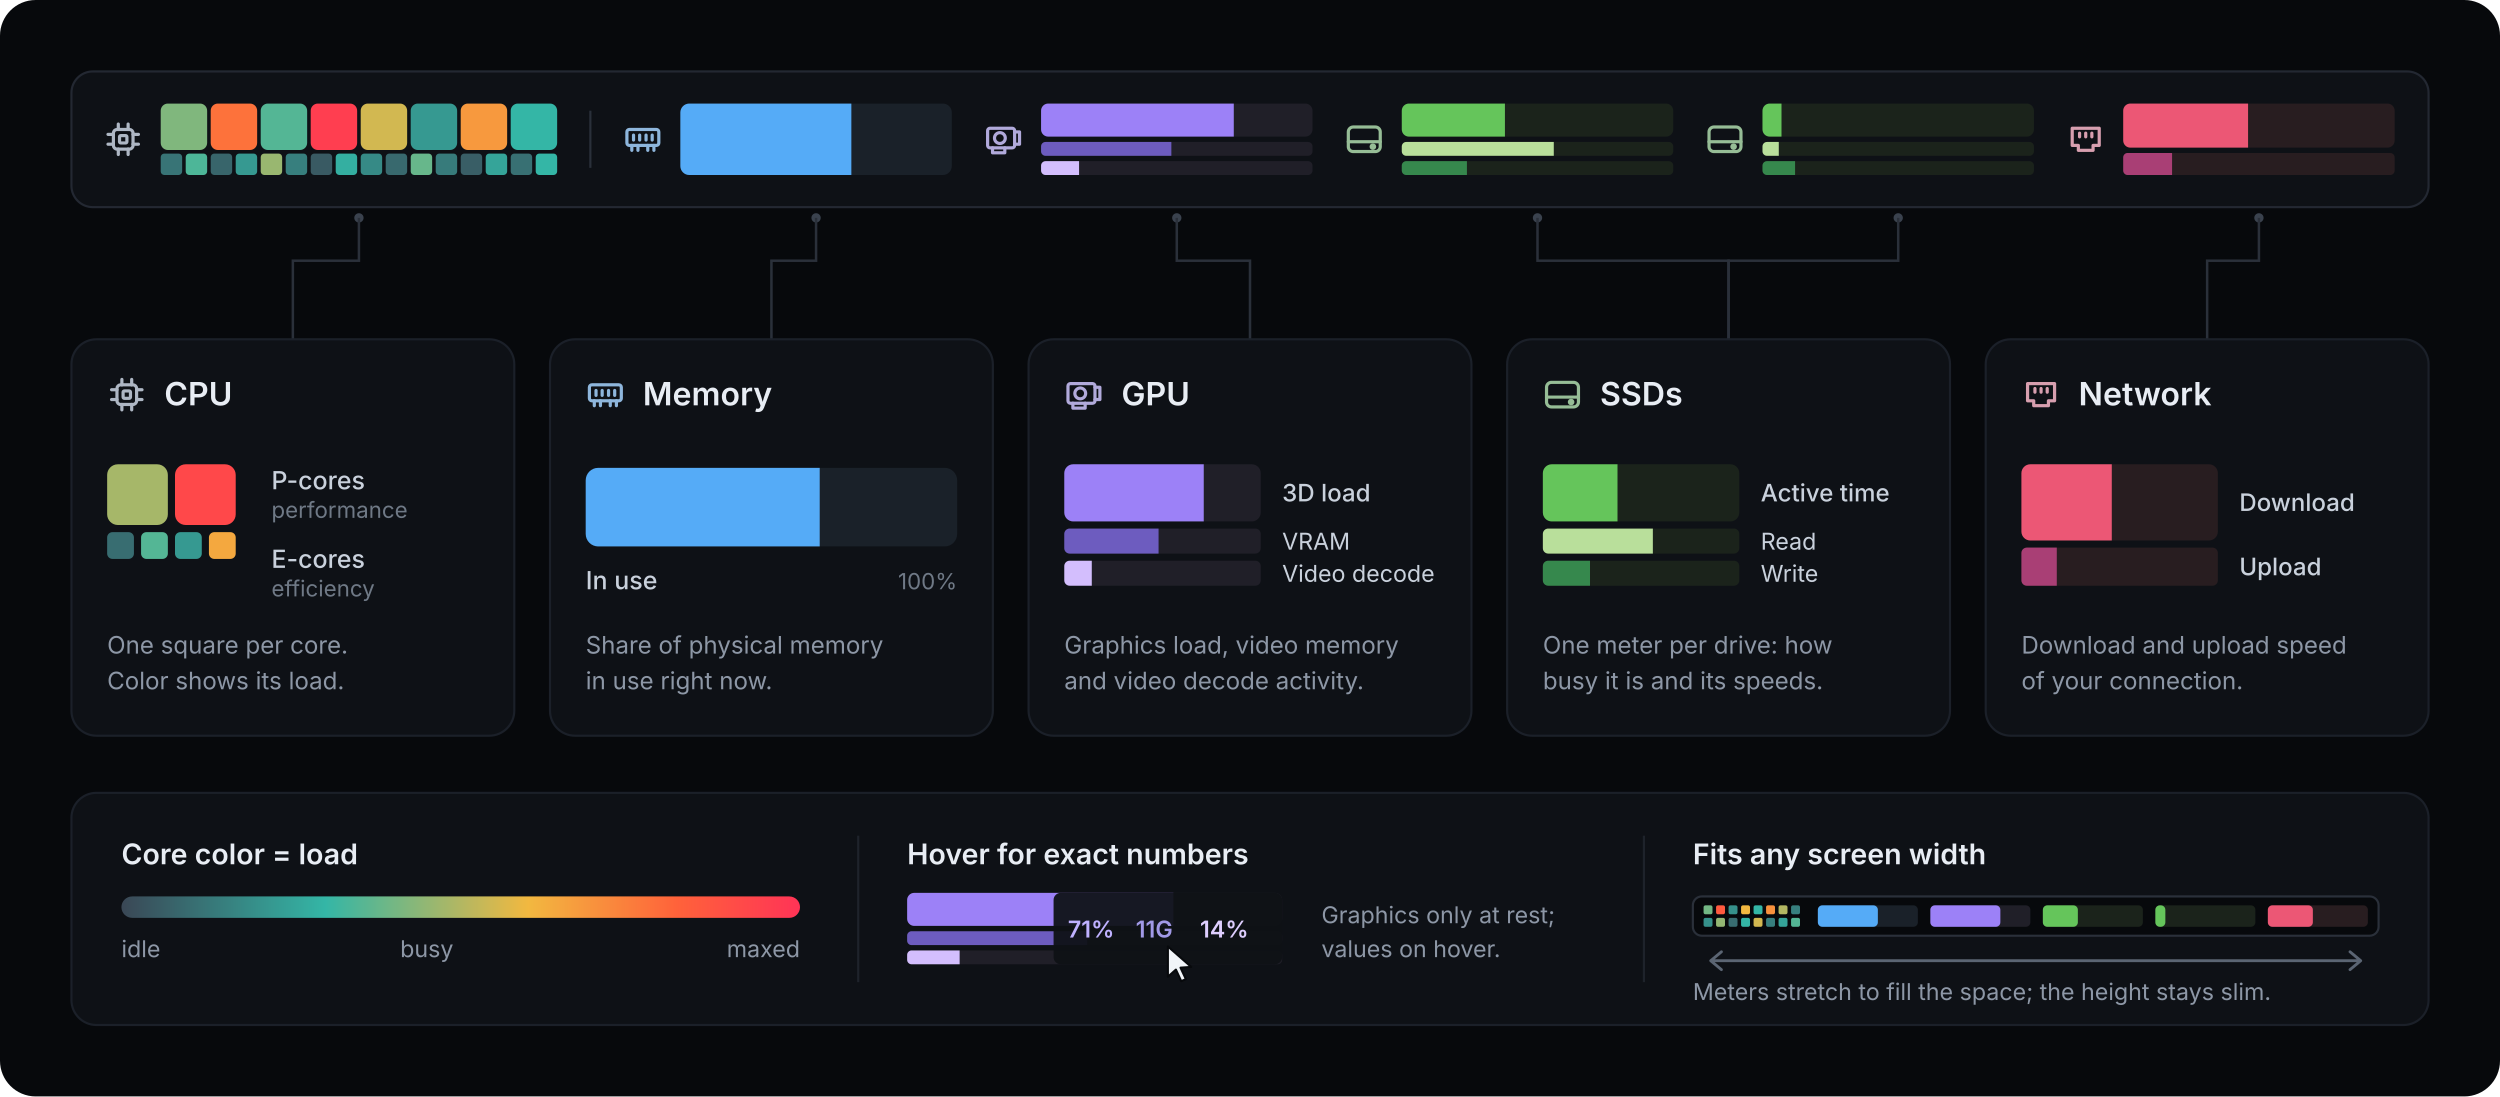
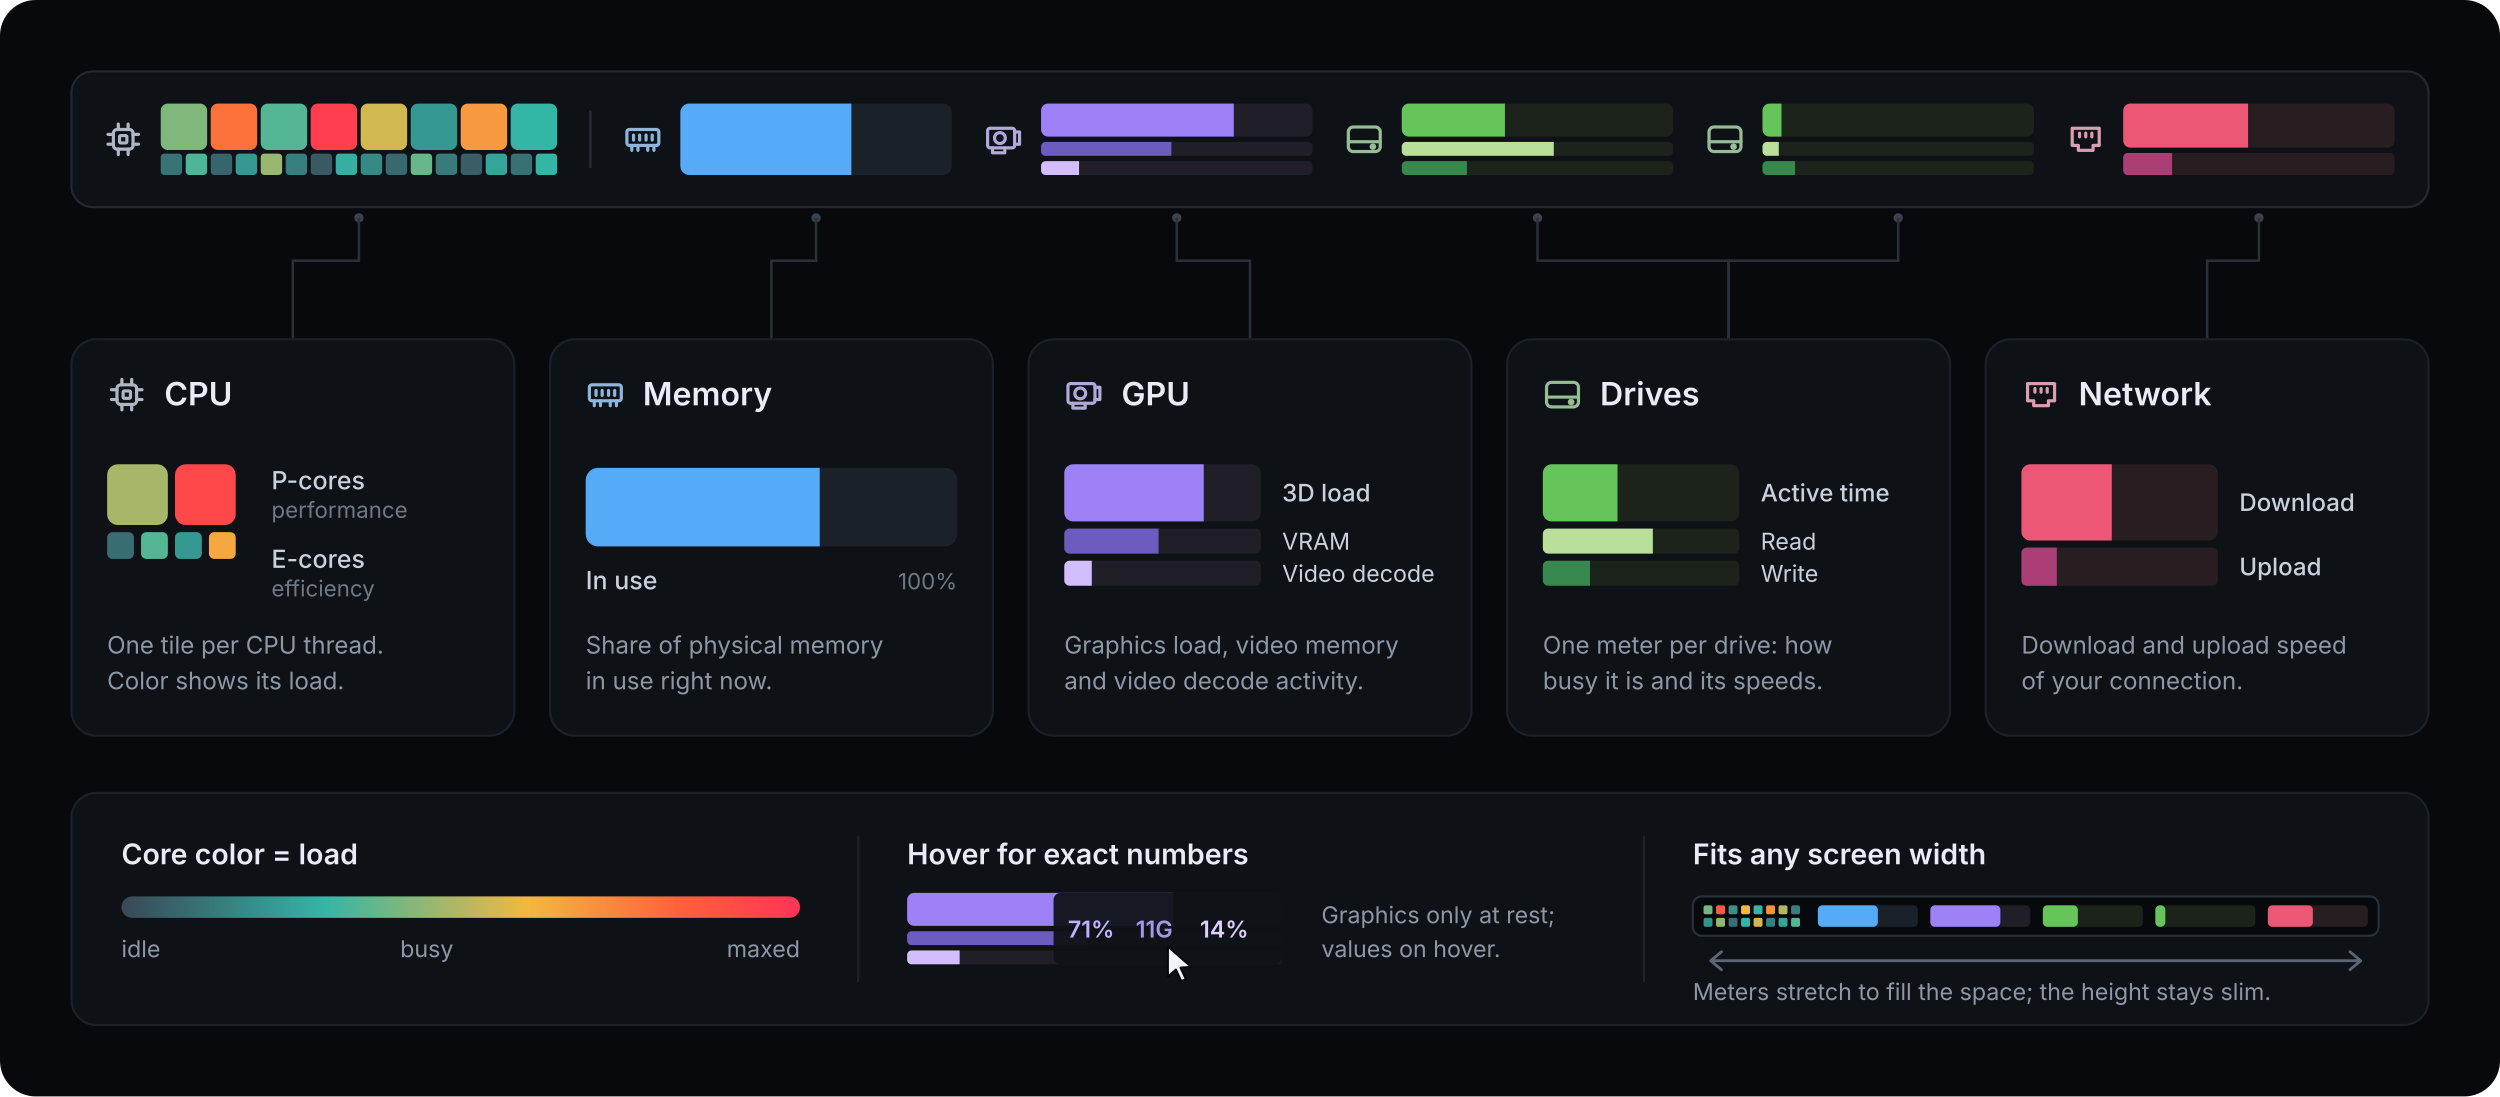
- <svg xmlns="http://www.w3.org/2000/svg" viewBox="0 0 1400 614" width="1400" height="614" font-family="'Segoe UI Variable Text','Segoe UI',Inter,-apple-system,BlinkMacSystemFont,'Helvetica Neue',Arial,sans-serif" role="img" aria-label="PC Load Widget: a slim strip showing CPU cores, RAM, GPU, SSDs and network load">
+ <svg xmlns="http://www.w3.org/2000/svg" viewBox="0 0 1400 614" width="1400" height="614" font-family="'Segoe UI Variable Text','Segoe UI',Inter,-apple-system,BlinkMacSystemFont,'Helvetica Neue',Arial,sans-serif" role="img" aria-label="Loadbar: a slim strip showing CPU threads, RAM, GPU, drives and network load">
  <defs>
    <linearGradient id="heat" x1="0" x2="1" y1="0" y2="0">
      <stop offset="0" stop-color="#3A4856" />
      <stop offset="0.3" stop-color="#34B6A6" />
      <stop offset="0.6" stop-color="#F2B840" />
      <stop offset="0.82" stop-color="#FF623A" />
      <stop offset="1" stop-color="#FF3456" />
    </linearGradient>
  </defs>
  <rect x="0" y="0" width="1400" height="614" rx="20" fill="#07090C" />
  <rect x="40" y="40" width="1320" height="76" rx="12" fill="#0E1116" stroke="#232832" stroke-width="1.2" />
  <g transform="translate(58 67.0) scale(1.375)" fill="none" stroke="#AEB7C4" color="#AEB7C4" stroke-width="1.3" stroke-linecap="round" stroke-linejoin="round">
    <rect x="4" y="4" width="8" height="8" rx="1.5" />
    <rect x="6.5" y="6.5" width="3" height="3" rx="0.5" />
    <path d="M6 1.8v2.2M10 1.8v2.2M6 12v2.2M10 12v2.2M1.8 6h2.2M1.8 10h2.2M12 6h2.2M12 10h2.2" />
  </g>
  <rect x="90" y="58.0" width="26" height="26" rx="4" fill="#80B77D" />
  <rect x="118" y="58.0" width="26" height="26" rx="4" fill="#FD723B" />
  <rect x="146" y="58.0" width="26" height="26" rx="4" fill="#54B695" />
  <rect x="174" y="58.0" width="26" height="26" rx="4" fill="#FF3E50" />
  <rect x="202" y="58.0" width="26" height="26" rx="4" fill="#D2B851" />
  <rect x="230" y="58.0" width="26" height="26" rx="4" fill="#369991" />
  <rect x="258" y="58.0" width="26" height="26" rx="4" fill="#F7993E" />
  <rect x="286" y="58.0" width="26" height="26" rx="4" fill="#34B6A6" />
  <rect x="90.00" y="86.0" width="12.00" height="12" rx="2" fill="#387476" />
  <rect x="104.00" y="86.0" width="12.00" height="12" rx="2" fill="#4DB698" />
  <rect x="118.00" y="86.0" width="12.00" height="12" rx="2" fill="#38656B" />
  <rect x="132.00" y="86.0" width="12.00" height="12" rx="2" fill="#369991" />
  <rect x="146.00" y="86.0" width="12.00" height="12" rx="2" fill="#99B770" />
  <rect x="160.00" y="86.0" width="12.00" height="12" rx="2" fill="#377F7E" />
  <rect x="174.00" y="86.0" width="12.00" height="12" rx="2" fill="#395A63" />
  <rect x="188.00" y="86.0" width="12.00" height="12" rx="2" fill="#34AFA1" />
  <rect x="202.00" y="86.0" width="12.00" height="12" rx="2" fill="#368A86" />
  <rect x="216.00" y="86.0" width="12.00" height="12" rx="2" fill="#38696E" />
  <rect x="230.00" y="86.0" width="12.00" height="12" rx="2" fill="#67B78B" />
  <rect x="244.00" y="86.0" width="12.00" height="12" rx="2" fill="#377B7B" />
  <rect x="258.00" y="86.0" width="12.00" height="12" rx="2" fill="#395E66" />
  <rect x="272.00" y="86.0" width="12.00" height="12" rx="2" fill="#35A499" />
  <rect x="286.00" y="86.0" width="12.00" height="12" rx="2" fill="#387073" />
  <rect x="300.00" y="86.0" width="12.00" height="12" rx="2" fill="#34B6A6" />
  <rect x="330" y="62.0" width="1.2" height="32" fill="#2A303A" />
  <g transform="translate(349 67.0) scale(1.375)" fill="none" stroke="#8EB6DC" color="#8EB6DC" stroke-width="1.3" stroke-linecap="round" stroke-linejoin="round">
    <rect x="1.5" y="4" width="13" height="6.5" rx="1" />
    <path d="M4.2 6.3v2M6.7 6.3v2M9.3 6.3v2M11.8 6.3v2M3.5 10.5v2M6 10.5v2M10 10.5v2M12.5 10.5v2" />
  </g>
  <rect x="381" y="58.00" width="152" height="40.00" rx="5" fill="#1A2129" />
  <clipPath id="cram3810">
    <rect x="381" y="58.00" width="152" height="40.00" rx="5" />
  </clipPath>
  <rect x="381" y="58.00" width="95.76" height="40.00" fill="#55ABF7" clip-path="url(#cram3810)" />
  <g transform="translate(551 67.0) scale(1.375)" fill="none" stroke="#B1AADB" color="#B1AADB" stroke-width="1.3" stroke-linecap="round" stroke-linejoin="round">
    <rect x="1.5" y="3.5" width="11" height="8" rx="1" />
    <circle cx="6.5" cy="7.5" r="2.2" />
    <path d="M12.5 5h2v5h-2M3.5 11.5v2h5v-2" />
  </g>
  <rect x="583" y="58.00" width="152" height="18.50" rx="4" fill="#201F28" />
  <clipPath id="cgpu5830">
    <rect x="583" y="58.00" width="152" height="18.50" rx="4" />
  </clipPath>
  <rect x="583" y="58.00" width="107.92" height="18.50" fill="#9C81F7" clip-path="url(#cgpu5830)" />
  <rect x="583" y="79.50" width="152" height="7.75" rx="2.5" fill="#201F28" />
  <clipPath id="cgpu5831">
    <rect x="583" y="79.50" width="152" height="7.75" rx="2.5" />
  </clipPath>
  <rect x="583" y="79.50" width="72.96" height="7.75" fill="#6D5CBF" clip-path="url(#cgpu5831)" />
  <rect x="583" y="90.25" width="152" height="7.75" rx="2.5" fill="#201F28" />
  <clipPath id="cgpu5832">
    <rect x="583" y="90.25" width="152" height="7.75" rx="2.5" />
  </clipPath>
  <rect x="583" y="90.25" width="21.28" height="7.75" fill="#D3BEFD" clip-path="url(#cgpu5832)" />
  <g transform="translate(753 67.0) scale(1.375)" fill="none" stroke="#96BD96" color="#96BD96" stroke-width="1.3" stroke-linecap="round" stroke-linejoin="round">
    <rect x="1.5" y="3" width="13" height="10" rx="2" />
    <path d="M1.5 9h13" />
    <circle cx="11.5" cy="11" r="0.7" fill="currentColor" />
  </g>
  <rect x="785" y="58.00" width="152" height="18.50" rx="4" fill="#1B231B" />
  <clipPath id="cdisk7850">
    <rect x="785" y="58.00" width="152" height="18.50" rx="4" />
  </clipPath>
  <rect x="785" y="58.00" width="57.76" height="18.50" fill="#65C55B" clip-path="url(#cdisk7850)" />
  <rect x="785" y="79.50" width="152" height="7.75" rx="2.5" fill="#1B231B" />
  <clipPath id="cdisk7851">
    <rect x="785" y="79.50" width="152" height="7.75" rx="2.5" />
  </clipPath>
  <rect x="785" y="79.50" width="85.12" height="7.75" fill="#B9DF9B" clip-path="url(#cdisk7851)" />
  <rect x="785" y="90.25" width="152" height="7.75" rx="2.5" fill="#1B231B" />
  <clipPath id="cdisk7852">
    <rect x="785" y="90.25" width="152" height="7.75" rx="2.5" />
  </clipPath>
  <rect x="785" y="90.25" width="36.48" height="7.75" fill="#36884D" clip-path="url(#cdisk7852)" />
  <g transform="translate(955 67.0) scale(1.375)" fill="none" stroke="#96BD96" color="#96BD96" stroke-width="1.3" stroke-linecap="round" stroke-linejoin="round">
    <rect x="1.5" y="3" width="13" height="10" rx="2" />
    <path d="M1.5 9h13" />
    <circle cx="11.5" cy="11" r="0.7" fill="currentColor" />
  </g>
  <rect x="987" y="58.00" width="152" height="18.50" rx="4" fill="#1B231B" />
  <clipPath id="cdisk9870">
    <rect x="987" y="58.00" width="152" height="18.50" rx="4" />
  </clipPath>
  <rect x="987" y="58.00" width="10.64" height="18.50" fill="#65C55B" clip-path="url(#cdisk9870)" />
  <rect x="987" y="79.50" width="152" height="7.75" rx="2.5" fill="#1B231B" />
  <clipPath id="cdisk9871">
    <rect x="987" y="79.50" width="152" height="7.75" rx="2.5" />
  </clipPath>
  <rect x="987" y="79.50" width="9.12" height="7.75" fill="#B9DF9B" clip-path="url(#cdisk9871)" />
  <rect x="987" y="90.25" width="152" height="7.75" rx="2.5" fill="#1B231B" />
  <clipPath id="cdisk9872">
    <rect x="987" y="90.25" width="152" height="7.75" rx="2.5" />
  </clipPath>
  <rect x="987" y="90.25" width="18.24" height="7.75" fill="#36884D" clip-path="url(#cdisk9872)" />
  <g transform="translate(1157 67.0) scale(1.375)" fill="none" stroke="#D79FAF" color="#D79FAF" stroke-width="1.3" stroke-linecap="round" stroke-linejoin="round">
    <path d="M2.5 3.5h11v7H11v2H5v-2H2.5z" />
    <path d="M5.5 5.5V7M8 5.5V7M10.5 5.5V7" />
  </g>
  <rect x="1189" y="58.00" width="152" height="24.67" rx="4" fill="#281D20" />
  <clipPath id="cnet11890">
    <rect x="1189" y="58.00" width="152" height="24.67" rx="4" />
  </clipPath>
  <rect x="1189" y="58.00" width="69.92" height="24.67" fill="#EC5775" clip-path="url(#cnet11890)" />
  <rect x="1189" y="85.67" width="152" height="12.33" rx="2.5" fill="#281D20" />
  <clipPath id="cnet11891">
    <rect x="1189" y="85.67" width="152" height="12.33" rx="2.5" />
  </clipPath>
  <rect x="1189" y="85.67" width="27.36" height="12.33" fill="#A93F75" clip-path="url(#cnet11891)" />
  <circle cx="201.0" cy="122" r="2.6" fill="#3A424E" />
  <path d="M201.0 122 V146 H164.0 V190" fill="none" stroke="#2A303A" stroke-width="1.4" />
  <circle cx="457.0" cy="122" r="2.6" fill="#3A424E" />
  <path d="M457.0 122 V146 H432.0 V190" fill="none" stroke="#2A303A" stroke-width="1.4" />
  <circle cx="659.0" cy="122" r="2.6" fill="#3A424E" />
  <path d="M659.0 122 V146 H700.0 V190" fill="none" stroke="#2A303A" stroke-width="1.4" />
  <circle cx="861.0" cy="122" r="2.6" fill="#3A424E" />
  <path d="M861.0 122 V146 H968.0 V190" fill="none" stroke="#2A303A" stroke-width="1.4" />
  <circle cx="1063.0" cy="122" r="2.6" fill="#3A424E" />
  <path d="M1063.0 122 V146 H968.0 V190" fill="none" stroke="#2A303A" stroke-width="1.4" />
  <circle cx="1265.0" cy="122" r="2.6" fill="#3A424E" />
  <path d="M1265.0 122 V146 H1236.0 V190" fill="none" stroke="#2A303A" stroke-width="1.4" />
  <rect x="40" y="190" width="248" height="222" rx="14" fill="#0E1116" stroke="#1B2029" stroke-width="1.2" />
  <g transform="translate(60 210) scale(1.375)" fill="none" stroke="#AEB7C4" color="#AEB7C4" stroke-width="1.3" stroke-linecap="round" stroke-linejoin="round">
    <rect x="4" y="4" width="8" height="8" rx="1.5" />
    <rect x="6.5" y="6.5" width="3" height="3" rx="0.5" />
    <path d="M6 1.8v2.2M10 1.8v2.2M6 12v2.2M10 12v2.2M1.8 6h2.2M1.8 10h2.2M12 6h2.2M12 10h2.2" />
  </g>
  <text x="92" y="227" font-size="18" font-weight="600" fill="#E8EDF4" text-anchor="start">CPU</text>
-   <text x="60" y="366" font-size="13.5" font-weight="400" fill="#8D97A6" text-anchor="start">One square per core.</text>
+   <text x="60" y="366" font-size="13.5" font-weight="400" fill="#8D97A6" text-anchor="start">One tile per CPU thread.</text>
  <text x="60" y="386" font-size="13.5" font-weight="400" fill="#8D97A6" text-anchor="start">Color shows its load.</text>
  <rect x="308" y="190" width="248" height="222" rx="14" fill="#0E1116" stroke="#1B2029" stroke-width="1.2" />
  <g transform="translate(328 210) scale(1.375)" fill="none" stroke="#8EB6DC" color="#8EB6DC" stroke-width="1.3" stroke-linecap="round" stroke-linejoin="round">
    <rect x="1.5" y="4" width="13" height="6.5" rx="1" />
    <path d="M4.2 6.3v2M6.7 6.3v2M9.3 6.3v2M11.8 6.3v2M3.5 10.5v2M6 10.5v2M10 10.5v2M12.5 10.5v2" />
  </g>
  <text x="360" y="227" font-size="18" font-weight="600" fill="#E8EDF4" text-anchor="start">Memory</text>
  <text x="328" y="366" font-size="13.5" font-weight="400" fill="#8D97A6" text-anchor="start">Share of physical memory</text>
  <text x="328" y="386" font-size="13.5" font-weight="400" fill="#8D97A6" text-anchor="start">in use right now.</text>
  <rect x="576" y="190" width="248" height="222" rx="14" fill="#0E1116" stroke="#1B2029" stroke-width="1.2" />
  <g transform="translate(596 210) scale(1.375)" fill="none" stroke="#B1AADB" color="#B1AADB" stroke-width="1.3" stroke-linecap="round" stroke-linejoin="round">
    <rect x="1.5" y="3.5" width="11" height="8" rx="1" />
    <circle cx="6.5" cy="7.5" r="2.2" />
    <path d="M12.5 5h2v5h-2M3.5 11.5v2h5v-2" />
  </g>
  <text x="628" y="227" font-size="18" font-weight="600" fill="#E8EDF4" text-anchor="start">GPU</text>
  <text x="596" y="366" font-size="13.5" font-weight="400" fill="#8D97A6" text-anchor="start">Graphics load, video memory</text>
  <text x="596" y="386" font-size="13.5" font-weight="400" fill="#8D97A6" text-anchor="start">and video decode activity.</text>
  <rect x="844" y="190" width="248" height="222" rx="14" fill="#0E1116" stroke="#1B2029" stroke-width="1.2" />
  <g transform="translate(864 210) scale(1.375)" fill="none" stroke="#96BD96" color="#96BD96" stroke-width="1.3" stroke-linecap="round" stroke-linejoin="round">
    <rect x="1.5" y="3" width="13" height="10" rx="2" />
    <path d="M1.5 9h13" />
    <circle cx="11.5" cy="11" r="0.7" fill="currentColor" />
  </g>
-   <text x="896" y="227" font-size="18" font-weight="600" fill="#E8EDF4" text-anchor="start">SSDs</text>
+   <text x="896" y="227" font-size="18" font-weight="600" fill="#E8EDF4" text-anchor="start">Drives</text>
  <text x="864" y="366" font-size="13.5" font-weight="400" fill="#8D97A6" text-anchor="start">One meter per drive: how</text>
  <text x="864" y="386" font-size="13.5" font-weight="400" fill="#8D97A6" text-anchor="start">busy it is and its speeds.</text>
  <rect x="1112" y="190" width="248" height="222" rx="14" fill="#0E1116" stroke="#1B2029" stroke-width="1.2" />
  <g transform="translate(1132 210) scale(1.375)" fill="none" stroke="#D79FAF" color="#D79FAF" stroke-width="1.3" stroke-linecap="round" stroke-linejoin="round">
    <path d="M2.5 3.5h11v7H11v2H5v-2H2.5z" />
    <path d="M5.5 5.5V7M8 5.5V7M10.5 5.5V7" />
  </g>
  <text x="1164" y="227" font-size="18" font-weight="600" fill="#E8EDF4" text-anchor="start">Network</text>
  <text x="1132" y="366" font-size="13.5" font-weight="400" fill="#8D97A6" text-anchor="start">Download and upload speed</text>
  <text x="1132" y="386" font-size="13.5" font-weight="400" fill="#8D97A6" text-anchor="start">of your connection.</text>
  <rect x="60" y="260" width="34" height="34" rx="6" fill="#A6B769" />
  <rect x="98" y="260" width="34" height="34" rx="6" fill="#FF484A" />
  <rect x="60.0" y="298" width="15.0" height="15.0" rx="3" fill="#386D71" />
  <rect x="79.0" y="298" width="15.0" height="15.0" rx="3" fill="#54B695" />
  <rect x="98.0" y="298" width="15.0" height="15.0" rx="3" fill="#369991" />
  <rect x="117.0" y="298" width="15.0" height="15.0" rx="3" fill="#F4A83F" />
  <text x="152" y="274" font-size="14" font-weight="500" fill="#C9D1DC" text-anchor="start">P-cores</text>
  <text x="152" y="290" font-size="12.5" font-weight="400" fill="#6F7986" text-anchor="start">performance</text>
  <text x="152" y="318" font-size="14" font-weight="500" fill="#C9D1DC" text-anchor="start">E-cores</text>
  <text x="152" y="334" font-size="12.5" font-weight="400" fill="#6F7986" text-anchor="start">efficiency</text>
  <rect x="328" y="262.00" width="208" height="44.00" rx="7" fill="#1A2129" />
  <clipPath id="cram3280">
    <rect x="328" y="262.00" width="208" height="44.00" rx="7" />
  </clipPath>
  <rect x="328" y="262.00" width="131.04" height="44.00" fill="#55ABF7" clip-path="url(#cram3280)" />
  <text x="328" y="330" font-size="14" font-weight="500" fill="#C9D1DC" text-anchor="start">In use</text>
  <text x="536" y="330" font-size="12.5" font-weight="400" fill="#6F7986" text-anchor="end">100%</text>
  <rect x="596" y="260.00" width="110" height="32.00" rx="5" fill="#201F28" />
  <clipPath id="cgpu5960">
    <rect x="596" y="260.00" width="110" height="32.00" rx="5" />
  </clipPath>
  <rect x="596" y="260.00" width="78.10" height="32.00" fill="#9C81F7" clip-path="url(#cgpu5960)" />
  <rect x="596" y="296.00" width="110" height="14.00" rx="3" fill="#201F28" />
  <clipPath id="cgpu5961">
    <rect x="596" y="296.00" width="110" height="14.00" rx="3" />
  </clipPath>
  <rect x="596" y="296.00" width="52.80" height="14.00" fill="#6D5CBF" clip-path="url(#cgpu5961)" />
  <rect x="596" y="314.00" width="110" height="14.00" rx="3" fill="#201F28" />
  <clipPath id="cgpu5962">
    <rect x="596" y="314.00" width="110" height="14.00" rx="3" />
  </clipPath>
  <rect x="596" y="314.00" width="15.40" height="14.00" fill="#D3BEFD" clip-path="url(#cgpu5962)" />
  <text x="718" y="280.8" font-size="13.5" font-weight="500" fill="#C9D1DC" text-anchor="start">3D load</text>
  <text x="718" y="307.8" font-size="13" font-weight="400" fill="#C9D1DC" text-anchor="start">VRAM</text>
  <text x="718" y="325.8" font-size="13" font-weight="400" fill="#C9D1DC" text-anchor="start">Video decode</text>
  <rect x="864" y="260.00" width="110" height="32.00" rx="5" fill="#1B231B" />
  <clipPath id="cdisk8640">
    <rect x="864" y="260.00" width="110" height="32.00" rx="5" />
  </clipPath>
  <rect x="864" y="260.00" width="41.80" height="32.00" fill="#65C55B" clip-path="url(#cdisk8640)" />
  <rect x="864" y="296.00" width="110" height="14.00" rx="3" fill="#1B231B" />
  <clipPath id="cdisk8641">
    <rect x="864" y="296.00" width="110" height="14.00" rx="3" />
  </clipPath>
  <rect x="864" y="296.00" width="61.60" height="14.00" fill="#B9DF9B" clip-path="url(#cdisk8641)" />
  <rect x="864" y="314.00" width="110" height="14.00" rx="3" fill="#1B231B" />
  <clipPath id="cdisk8642">
    <rect x="864" y="314.00" width="110" height="14.00" rx="3" />
  </clipPath>
  <rect x="864" y="314.00" width="26.40" height="14.00" fill="#36884D" clip-path="url(#cdisk8642)" />
  <text x="986" y="280.8" font-size="13.5" font-weight="500" fill="#C9D1DC" text-anchor="start">Active time</text>
  <text x="986" y="307.8" font-size="13" font-weight="400" fill="#C9D1DC" text-anchor="start">Read</text>
  <text x="986" y="325.8" font-size="13" font-weight="400" fill="#C9D1DC" text-anchor="start">Write</text>
  <rect x="1132" y="260.00" width="110" height="42.67" rx="5" fill="#281D20" />
  <clipPath id="cnet11320">
    <rect x="1132" y="260.00" width="110" height="42.67" rx="5" />
  </clipPath>
  <rect x="1132" y="260.00" width="50.60" height="42.67" fill="#EC5775" clip-path="url(#cnet11320)" />
  <rect x="1132" y="306.67" width="110" height="21.33" rx="3" fill="#281D20" />
  <clipPath id="cnet11321">
    <rect x="1132" y="306.67" width="110" height="21.33" rx="3" />
  </clipPath>
  <rect x="1132" y="306.67" width="19.80" height="21.33" fill="#A93F75" clip-path="url(#cnet11321)" />
  <text x="1254" y="286.133" font-size="13.5" font-weight="500" fill="#C9D1DC" text-anchor="start">Download</text>
  <text x="1254" y="322.133" font-size="13.5" font-weight="500" fill="#C9D1DC" text-anchor="start">Upload</text>
  <rect x="40" y="444" width="1320" height="130" rx="14" fill="#0E1116" stroke="#1B2029" stroke-width="1.2" />
  <rect x="480" y="468" width="1.2" height="82" fill="#1E232B" />
  <rect x="920" y="468" width="1.2" height="82" fill="#1E232B" />
  <text x="68" y="484" font-size="16" font-weight="600" fill="#E8EDF4" text-anchor="start">Core color = load</text>
  <rect x="68" y="502" width="380" height="12" rx="6" fill="url(#heat)" />
  <text x="68" y="536" font-size="13" font-weight="400" fill="#8D97A6" text-anchor="start">idle</text>
  <text x="239.0" y="536" font-size="13" font-weight="400" fill="#8D97A6" text-anchor="middle">busy</text>
  <text x="448" y="536" font-size="13" font-weight="400" fill="#8D97A6" text-anchor="end">maxed</text>
  <text x="508" y="484" font-size="16" font-weight="600" fill="#E8EDF4" text-anchor="start">Hover for exact numbers</text>
  <rect x="508" y="500.00" width="210" height="18.50" rx="4" fill="#201F28" />
  <clipPath id="cgpu5080">
    <rect x="508" y="500.00" width="210" height="18.50" rx="4" />
  </clipPath>
  <rect x="508" y="500.00" width="149.10" height="18.50" fill="#9C81F7" clip-path="url(#cgpu5080)" />
  <rect x="508" y="521.50" width="210" height="7.75" rx="2.5" fill="#201F28" />
  <clipPath id="cgpu5081">
    <rect x="508" y="521.50" width="210" height="7.75" rx="2.5" />
  </clipPath>
  <rect x="508" y="521.50" width="100.80" height="7.75" fill="#6D5CBF" clip-path="url(#cgpu5081)" />
  <rect x="508" y="532.25" width="210" height="7.75" rx="2.5" fill="#201F28" />
  <clipPath id="cgpu5082">
    <rect x="508" y="532.25" width="210" height="7.75" rx="2.5" />
  </clipPath>
  <rect x="508" y="532.25" width="29.40" height="7.75" fill="#D3BEFD" clip-path="url(#cgpu5082)" />
  <rect x="590" y="500" width="128" height="40" rx="4" fill="#0E1116" fill-opacity="0.94" />
  <text x="598" y="525" font-size="13" font-weight="600" fill="#BFB1FF" text-anchor="start">71%</text>
  <text x="636" y="525" font-size="13" font-weight="600" fill="#A199E6" text-anchor="start">11G</text>
  <text x="672" y="525" font-size="13" font-weight="600" fill="#DECEFE" text-anchor="start">14%</text>
  <path d="M654 530 l0 17 l4.5 -4 l3 6.5 l2.6 -1.2 l-3 -6.4 l6 -0.4 z" fill="#F1F4F8" stroke="#07090C" stroke-width="1.2" stroke-linejoin="round" />
  <text x="740" y="517" font-size="13" font-weight="400" fill="#8D97A6" text-anchor="start">Graphics only at rest;</text>
  <text x="740" y="536" font-size="13" font-weight="400" fill="#8D97A6" text-anchor="start">values on hover.</text>
  <text x="948" y="484" font-size="16" font-weight="600" fill="#E8EDF4" text-anchor="start">Fits any screen width</text>
  <rect x="948" y="502" width="384" height="22" rx="5" fill="#07090C" stroke="#2A303A" stroke-width="1.2" />
  <rect x="954" y="507" width="5" height="5" rx="1" fill="#73B784" />
  <rect x="961" y="507" width="5" height="5" rx="1" fill="#FF5A3F" />
  <rect x="968" y="507" width="5" height="5" rx="1" fill="#36918B" />
  <rect x="975" y="507" width="5" height="5" rx="1" fill="#F2B840" />
  <rect x="982" y="507" width="5" height="5" rx="1" fill="#34B6A6" />
  <rect x="989" y="507" width="5" height="5" rx="1" fill="#F8913D" />
  <rect x="996" y="507" width="5" height="5" rx="1" fill="#B3B762" />
  <rect x="1003" y="507" width="5" height="5" rx="1" fill="#377F7E" />
  <rect x="954" y="514" width="5" height="5" rx="1" fill="#36918B" />
  <rect x="961" y="514" width="5" height="5" rx="1" fill="#93B773" />
  <rect x="968" y="514" width="5" height="5" rx="1" fill="#386D71" />
  <rect x="975" y="514" width="5" height="5" rx="1" fill="#34B6A6" />
  <rect x="982" y="514" width="5" height="5" rx="1" fill="#D2B851" />
  <rect x="989" y="514" width="5" height="5" rx="1" fill="#377F7E" />
  <rect x="996" y="514" width="5" height="5" rx="1" fill="#35A499" />
  <rect x="1003" y="514" width="5" height="5" rx="1" fill="#54B695" />
  <rect x="1018" y="507" width="56" height="12" rx="2.5" fill="#1A2129" />
  <rect x="1018" y="507" width="33.6" height="12" rx="2.5" fill="#55ABF7" />
  <rect x="1081" y="507" width="56" height="12" rx="2.5" fill="#201F28" />
  <rect x="1081" y="507" width="39.2" height="12" rx="2.5" fill="#9C81F7" />
  <rect x="1144" y="507" width="56" height="12" rx="2.5" fill="#1B231B" />
  <rect x="1144" y="507" width="19.6" height="12" rx="2.5" fill="#65C55B" />
  <rect x="1207" y="507" width="56" height="12" rx="2.5" fill="#1B231B" />
  <rect x="1207" y="507" width="5.6" height="12" rx="2.5" fill="#65C55B" />
  <rect x="1270" y="507" width="56" height="12" rx="2.5" fill="#281D20" />
  <rect x="1270" y="507" width="25.2" height="12" rx="2.5" fill="#EC5775" />
  <path d="M958 538 H1322 M964 533 l-6 5 6 5 M1316 533 l6 5 -6 5" fill="none" stroke="#5B6573" stroke-width="1.6" stroke-linecap="round" stroke-linejoin="round" />
  <text x="948" y="560" font-size="13" font-weight="400" fill="#8D97A6" text-anchor="start">Meters stretch to fill the space; the height stays slim.</text>
</svg>
